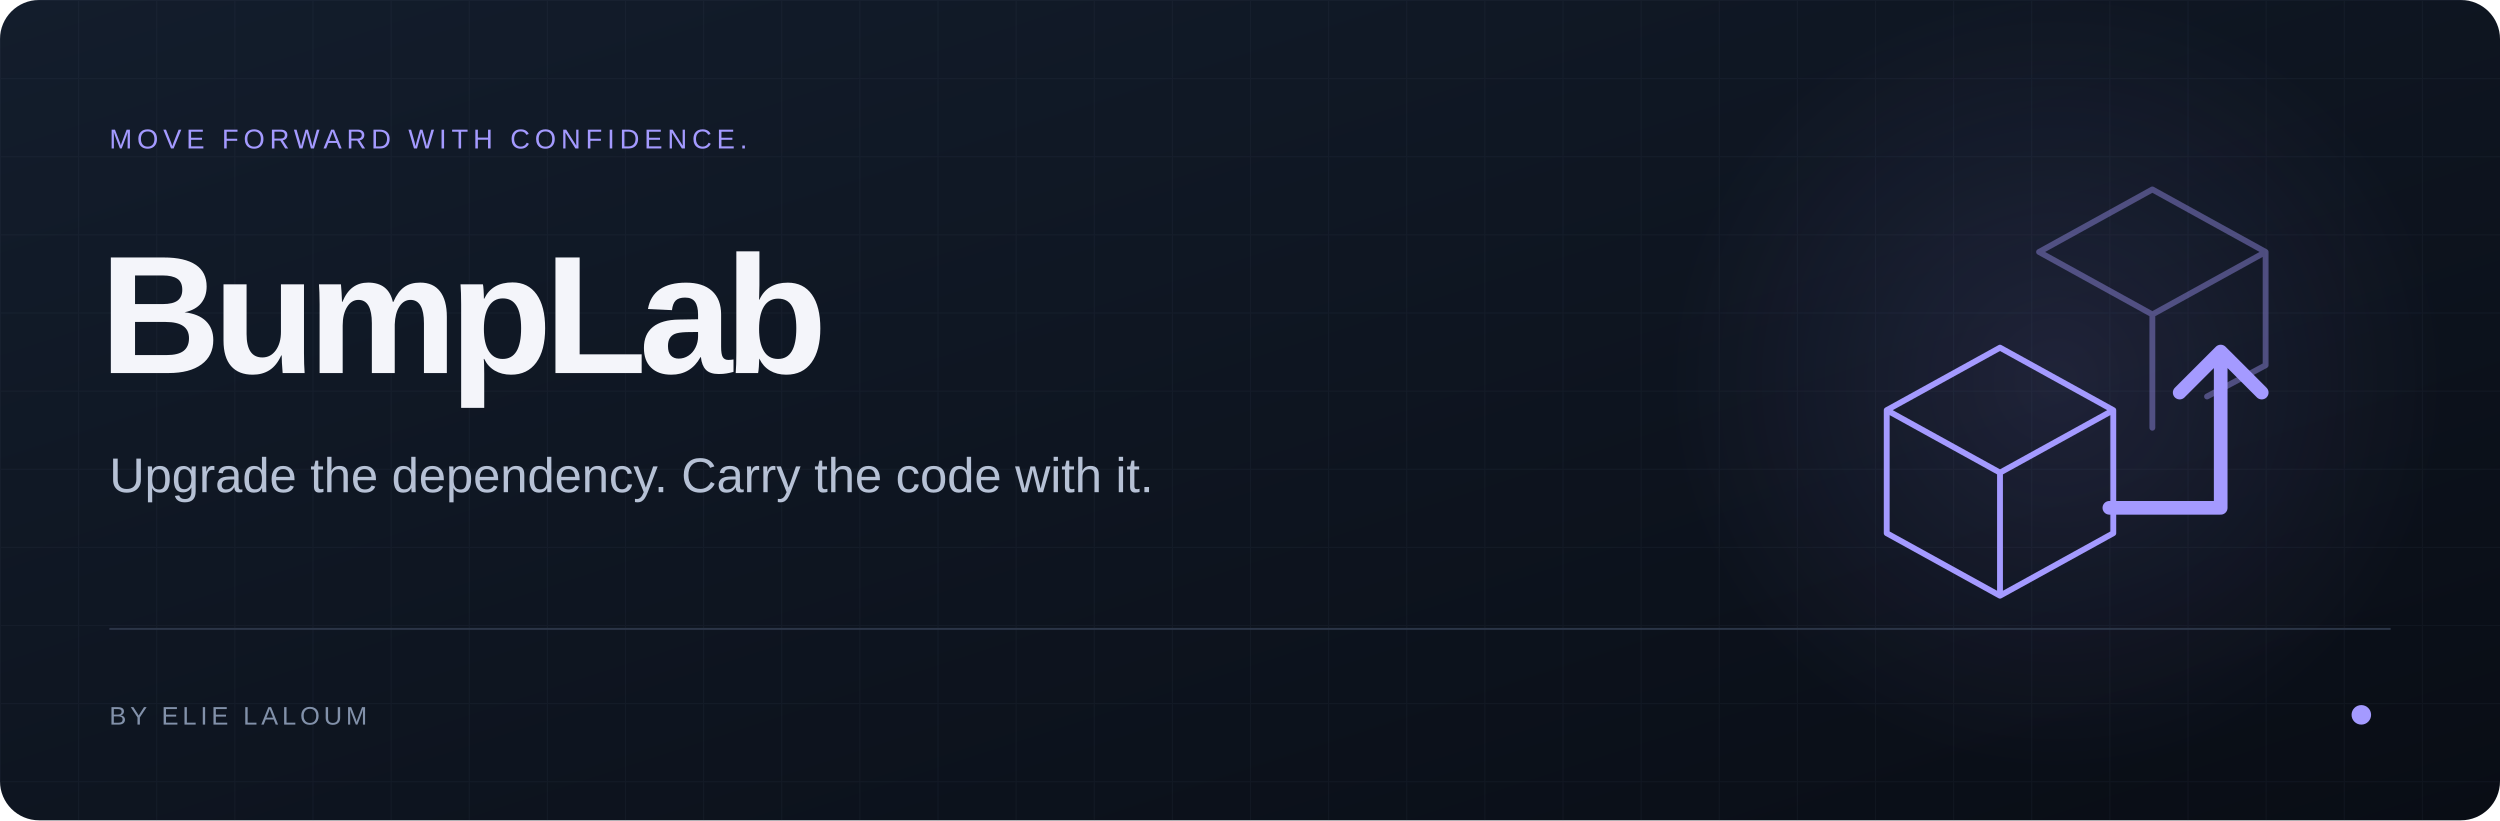
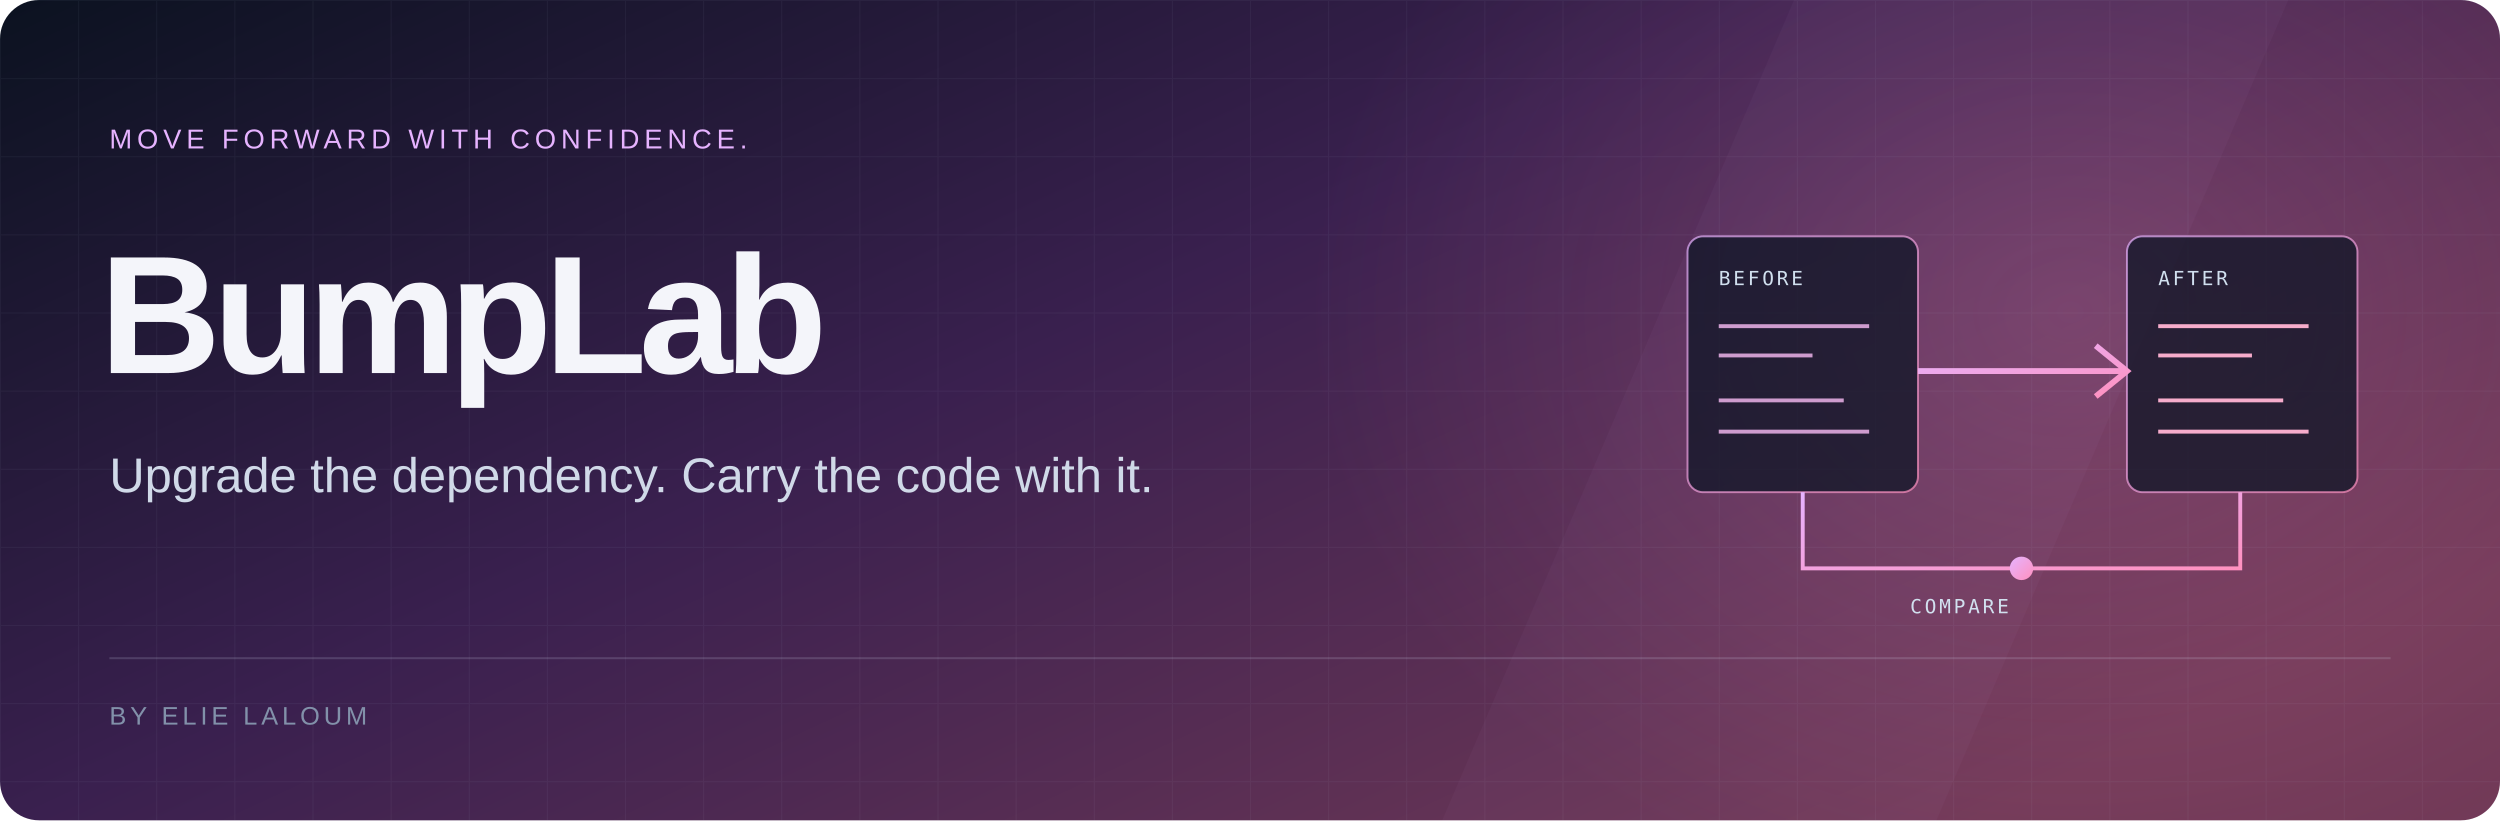
<svg xmlns="http://www.w3.org/2000/svg" width="1280" height="420" viewBox="0 0 1280 420">
  <defs>
-     <linearGradient id="bg" x2="1" y2="1">
-       <stop stop-color="#131d2c" />
-       <stop offset="1" stop-color="#090d15" />
+     <linearGradient id="bg" x1="0" y1="0" x2="1" y2=".7">
+       <stop stop-color="#0b1220" />
+       <stop offset=".48" stop-color="#3a204f" />
+       <stop offset="1" stop-color="#713957" />
    </linearGradient>
-     <radialGradient id="glow">
-       <stop stop-color="#a49aff" stop-opacity=".12" />
-       <stop offset="1" stop-color="#a49aff" stop-opacity="0" />
+     <linearGradient id="ink" x1="0" y1="0" x2="1" y2="1">
+       <stop stop-color="#e6b3ff" />
+       <stop offset="1" stop-color="#ff91bf" />
+     </linearGradient>
+     <radialGradient id="halo">
+       <stop stop-color="#ff91bf" stop-opacity=".2" />
+       <stop offset="1" stop-color="#ff91bf" stop-opacity="0" />
    </radialGradient>
    <pattern id="grid" width="40" height="40" patternUnits="userSpaceOnUse">
-       <path d="M40 0H0V40" fill="none" stroke="#637591" stroke-opacity=".075" />
+       <path d="M40 0H0V40" fill="none" stroke="#d3def5" stroke-opacity=".045" />
    </pattern>
+     <clipPath id="edge">
+       <rect width="1280" height="420" rx="20" />
+     </clipPath>
  </defs>
-   <rect width="1280" height="420" rx="20" fill="url(#bg)" />
-   <rect width="1280" height="420" rx="20" fill="url(#grid)" />
-   <circle cx="1053" cy="195" r="200" fill="url(#glow)" />
-   <text x="56" y="76" fill="#a49aff" font-family="Arial,sans-serif" font-size="14" letter-spacing="2.5">MOVE FORWARD WITH CONFIDENCE.</text>
-   <text x="51" y="191" fill="#f4f5fa" font-family="Arial,sans-serif" font-size="86" font-weight="700" letter-spacing="-4">BumpLab</text>
-   <text x="56" y="252" fill="#b6c1d5" font-family="Arial,sans-serif" font-size="25">Upgrade the dependency. Carry the code with it.</text>
-   <g transform="translate(1050 198)" color="#a49aff" stroke="#a49aff" stroke-width="3" stroke-linecap="round" stroke-linejoin="round" fill="none">
-     <path d="m-84 12 58-32 58 32-58 32zM-84 12v63l58 32 58-32V12M-26 44v63" />
-     <path d="M-6-69 52-101l58 32-58 32zM52-37v58m58-90v58L80 5" opacity=".4" />
-     <path d="M30 62h57V-18m-21 21 21-21 21 21" stroke-width="7" />
+   <g clip-path="url(#edge)">
+     <rect width="1280" height="420" fill="url(#bg)" />
+     <ellipse cx="1060" cy="160" rx="390" ry="310" fill="url(#halo)" />
+     <path d="M940-50 717 470H970L1193-50Z" fill="#e6b3ff" opacity=".035" />
+     <rect width="1280" height="420" fill="url(#grid)" />
+     <text x="56" y="76" fill="#e6b3ff" font-family="Arial,sans-serif" font-size="14" letter-spacing="2.5">MOVE FORWARD WITH CONFIDENCE.</text>
+     <text x="51" y="191" fill="#f4f5fa" font-family="Arial,sans-serif" font-size="86" font-weight="700" letter-spacing="-4">BumpLab</text>
+     <text x="56" y="252" fill="#d0d9e8" font-family="Arial,sans-serif" font-size="25">Upgrade the dependency. Carry the code with it.</text>
+     <g transform="translate(1035 190)">
+       <rect x="-171" y="-69" width="118" height="131" rx="8" fill="#0c1525" fill-opacity=".75" stroke="url(#ink)" stroke-opacity=".7" />
+       <text x="-155" y="-44" fill="#d1e0ef" font-family="monospace" font-size="10" letter-spacing="1.4">BEFORE</text>
+       <path d="M-155-23h77M-155-8h48M-155 15h64M-155 31h77" fill="none" stroke="#ce9cce" stroke-width="2" />
+       <rect x="54" y="-69" width="118" height="131" rx="8" fill="#0c1525" fill-opacity=".75" stroke="url(#ink)" stroke-opacity=".7" />
+       <text x="70" y="-44" fill="#d1e0ef" font-family="monospace" font-size="10" letter-spacing="1.4">AFTER</text>
+       <path d="M70-23h77M70-8h48M70 15h64M70 31h77" fill="none" stroke="#f6accb" stroke-width="2" />
+       <path d="M-53 0H54M38-13 54 0 38 13" fill="none" stroke="url(#ink)" stroke-width="3" />
+       <path d="M-112 62V101H112V62" fill="none" stroke="url(#ink)" stroke-width="2" />
+       <text x="-57" y="124" fill="#d1e0ef" font-family="monospace" font-size="10" letter-spacing="1.4">COMPARE</text>
+       <circle cx="0" cy="101" r="6" fill="url(#ink)" />
+     </g>
+     <path d="M56 337H1224" stroke="#d3def5" stroke-opacity=".17" />
+     <text x="56" y="371" fill="#8291aa" font-family="Arial,sans-serif" font-size="13" letter-spacing="2">BY ELIE LALOUM</text>
+     <path d="M1165 366H1224" stroke="url(#ink)" stroke-width="3" />
  </g>
-   <path d="M56 322H1224" stroke="#2b3547" />
-   <text x="56" y="371" fill="#8291aa" font-family="Arial,sans-serif" font-size="13" letter-spacing="2">BY ELIE LALOUM</text>
-   <circle cx="1209" cy="366" r="5" fill="#a49aff" />
</svg>
